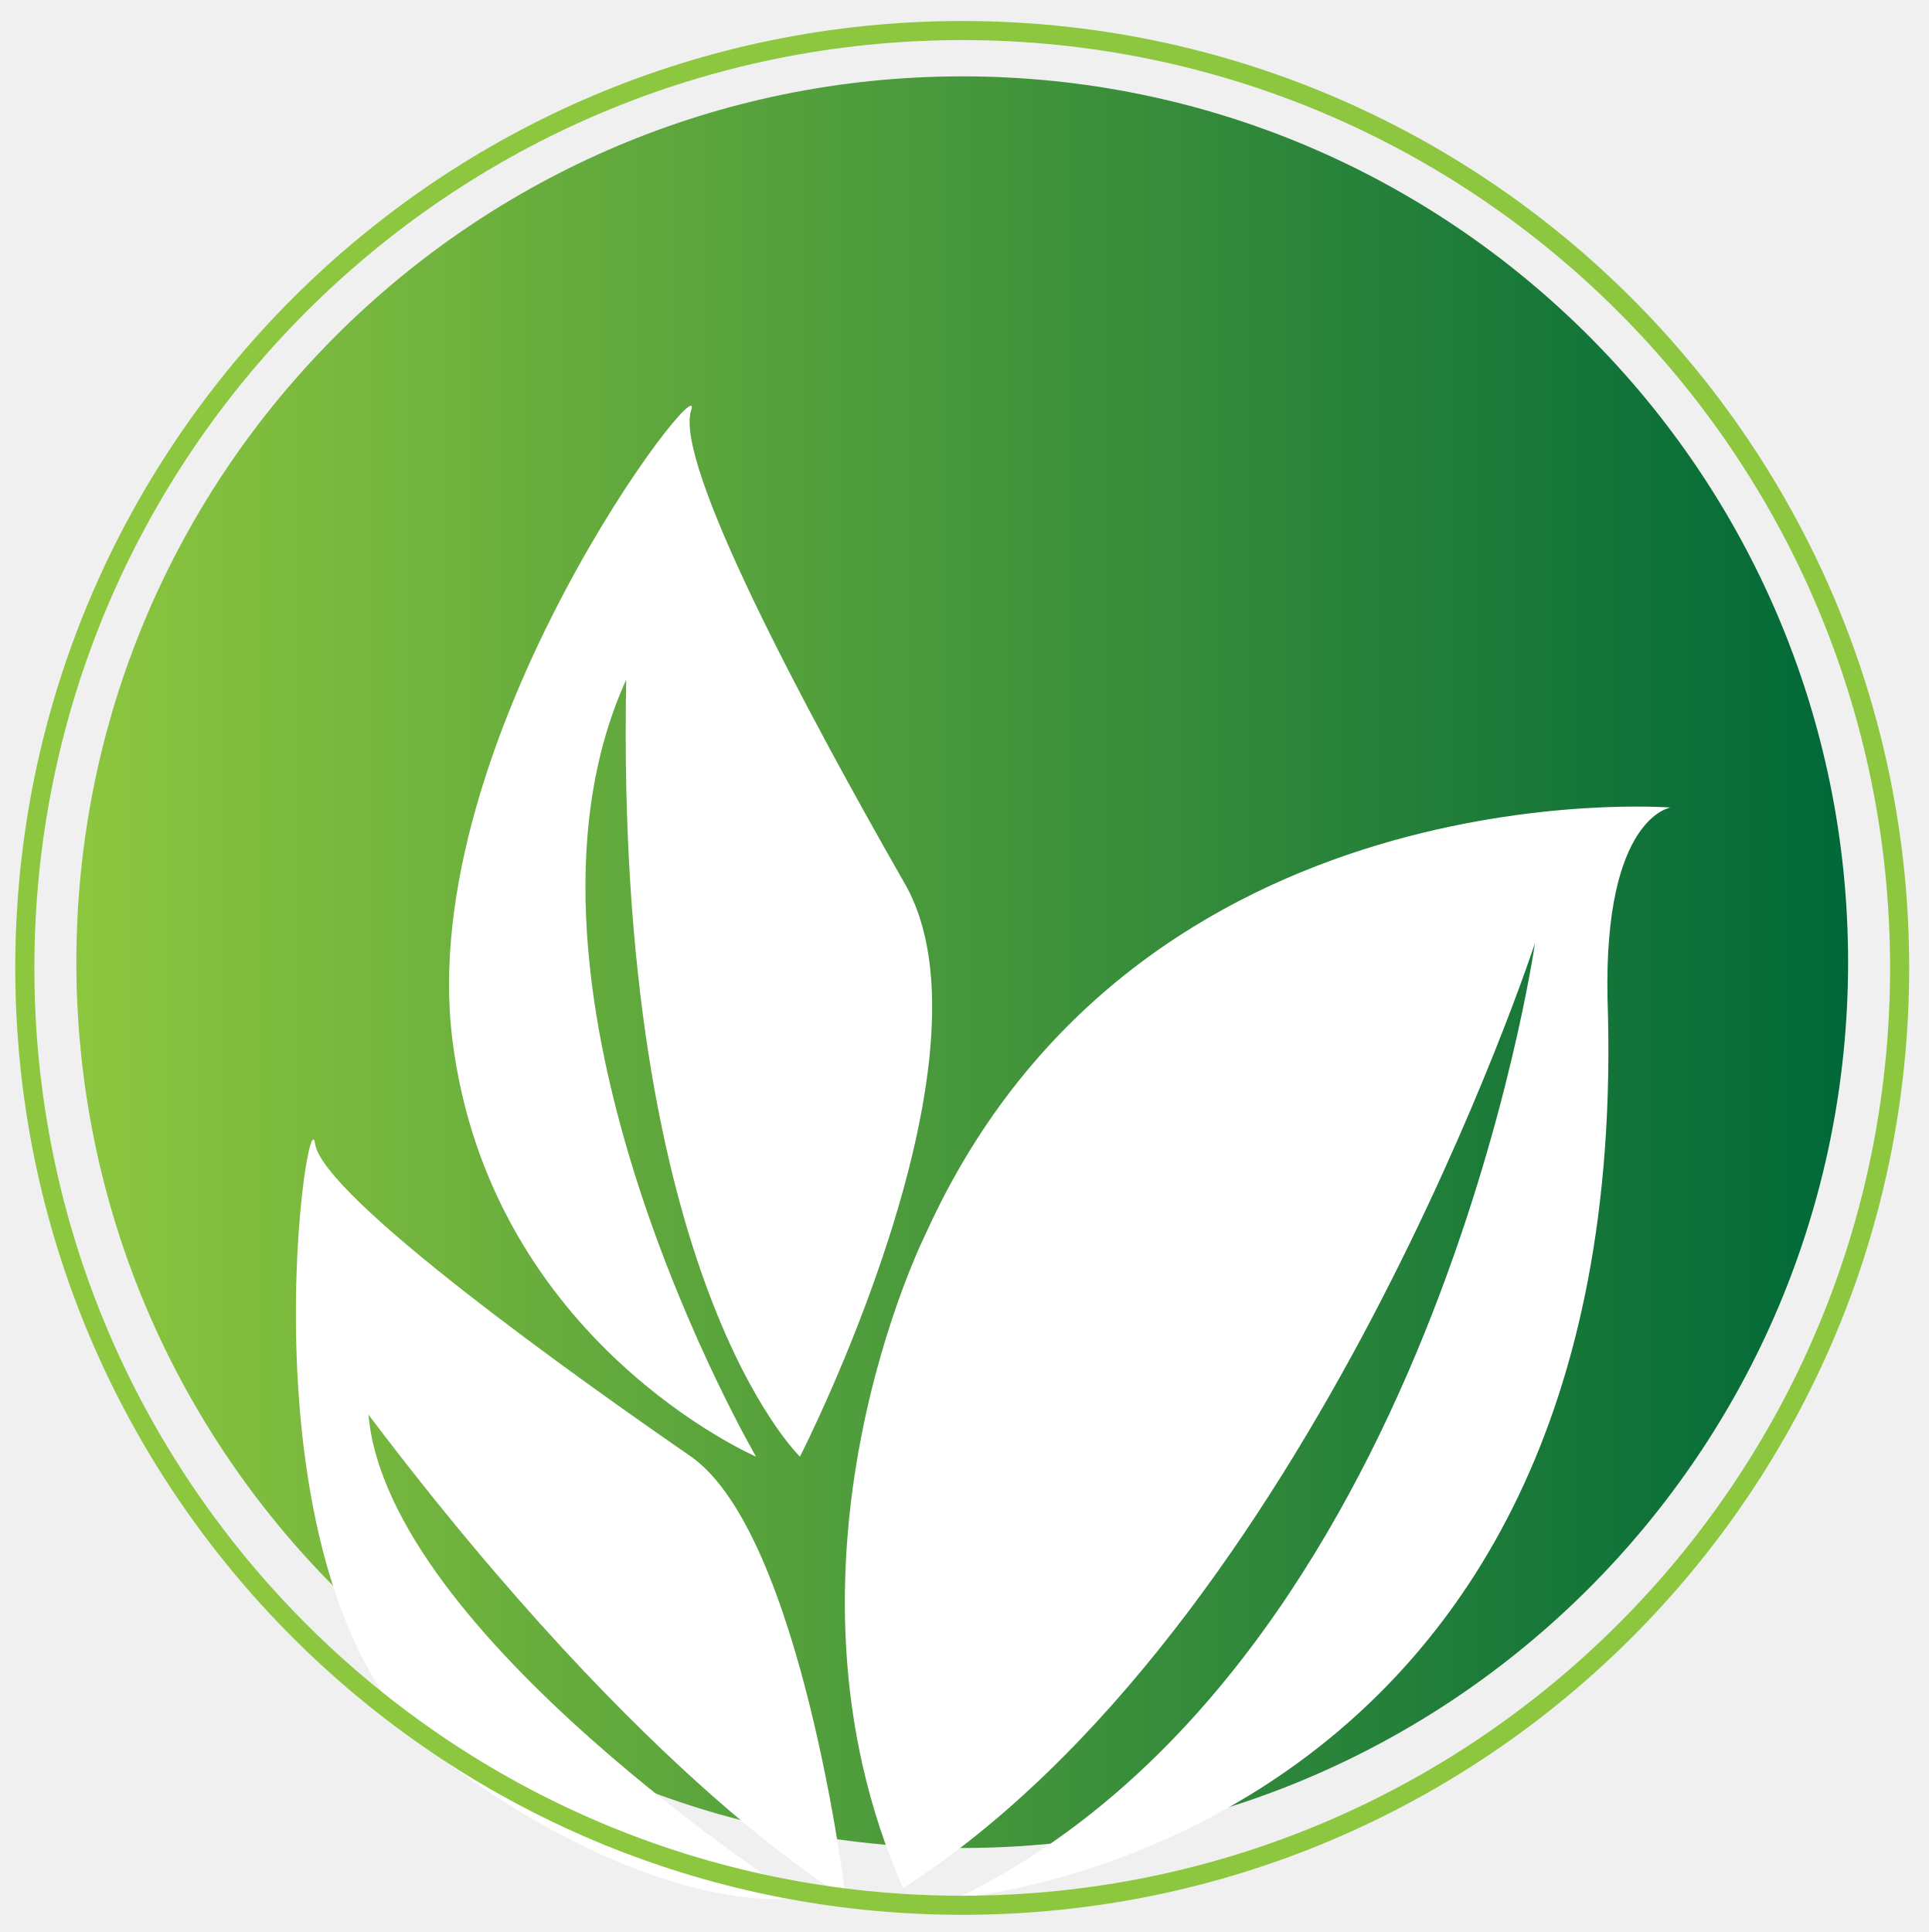
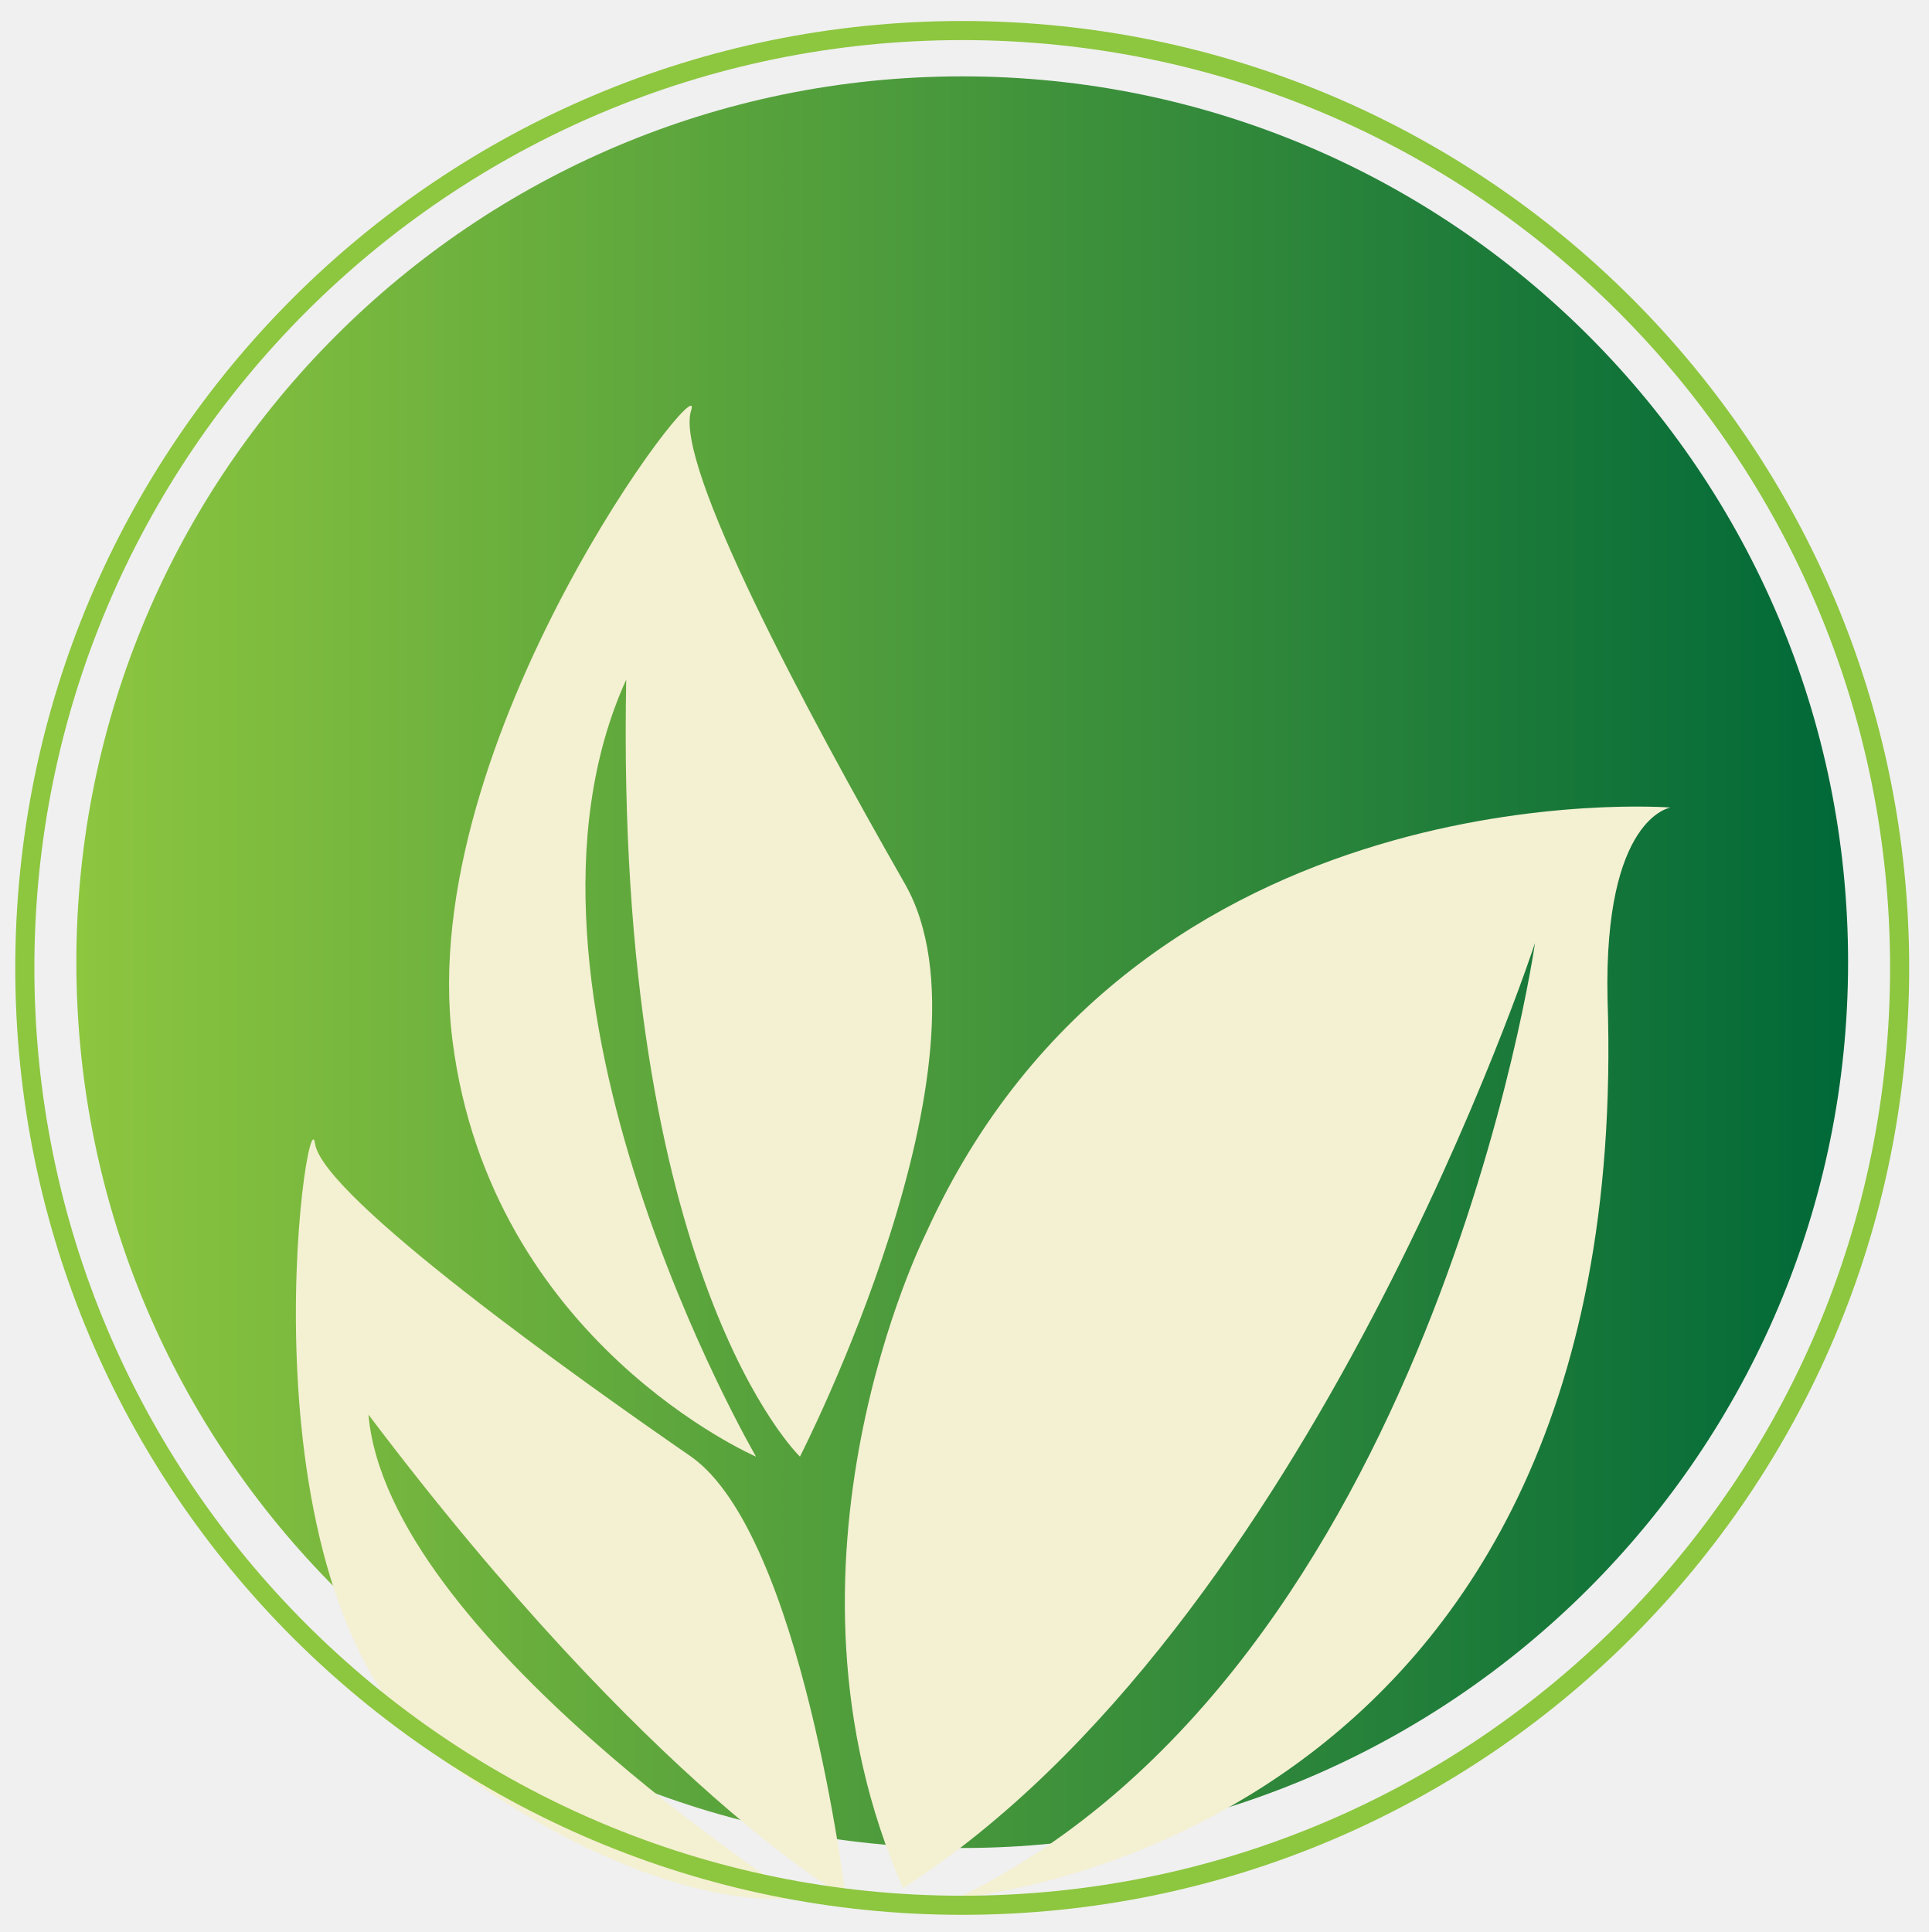
<svg xmlns="http://www.w3.org/2000/svg" version="1.1" id="Layer_1" x="0px" y="0px" viewBox="0 0 101 101.2" style="enable-background:new 0 0 101 101.2;" xml:space="preserve">
  <style type="text/css">
	.st0{fill:url(#SVGID_1_);}
- 	.st1{fill:#FFFFFF;}
+ 	.st1{fill:#F4F0D2;}
	.st2{fill:none;stroke:#8DC63F;stroke-miterlimit:10;}
</style>
  <g>
    <linearGradient id="SVGID_1_" gradientUnits="userSpaceOnUse" x1="4.039" y1="53.438" x2="96.749" y2="53.438" gradientTransform="matrix(1 0 0 -1 0 103.8689)">
      <stop offset="0" style="stop-color:#8DC63F" />
      <stop offset="1" style="stop-color:#006838" />
    </linearGradient>
    <circle class="st0" cx="50.4" cy="50.4" r="46.4" />
    <g>
      <path class="st1" d="M50.2,99.4c0,0,35.5-2.7,34-47.1c-0.2-9.5,3.3-10,3.3-10s-27.9-2.2-39,22.3c0,0-8.7,17.3-1.2,34.3    c21.4-13.7,33.1-49.5,33.1-49.5S75,87.3,50.2,99.4z" />
      <path class="st1" d="M41.9,76.3c0,0,10.7-20.9,5.5-30c-5.2-9.1-12.1-22-11.2-24.8c0.9-2.7-14.5,17.2-12.5,33    c2,15.8,15.9,21.8,15.9,21.8s-14.2-24.4-6.8-40.7C32.2,67,41.9,76.3,41.9,76.3z" />
      <path class="st1" d="M44.3,99.4c0,0-2.3-19-8.1-23.1c-5.8-4-19.3-13.6-19.7-16.4c-0.4-2.9-4.4,24.1,7,32.5c11.4,8.3,18.3,7,18.3,7    S20.3,85.6,19.3,74.1C34.1,93.7,44.3,99.4,44.3,99.4z" />
    </g>
    <circle class="st2" cx="50.4" cy="50.7" r="49.1" />
  </g>
</svg>
